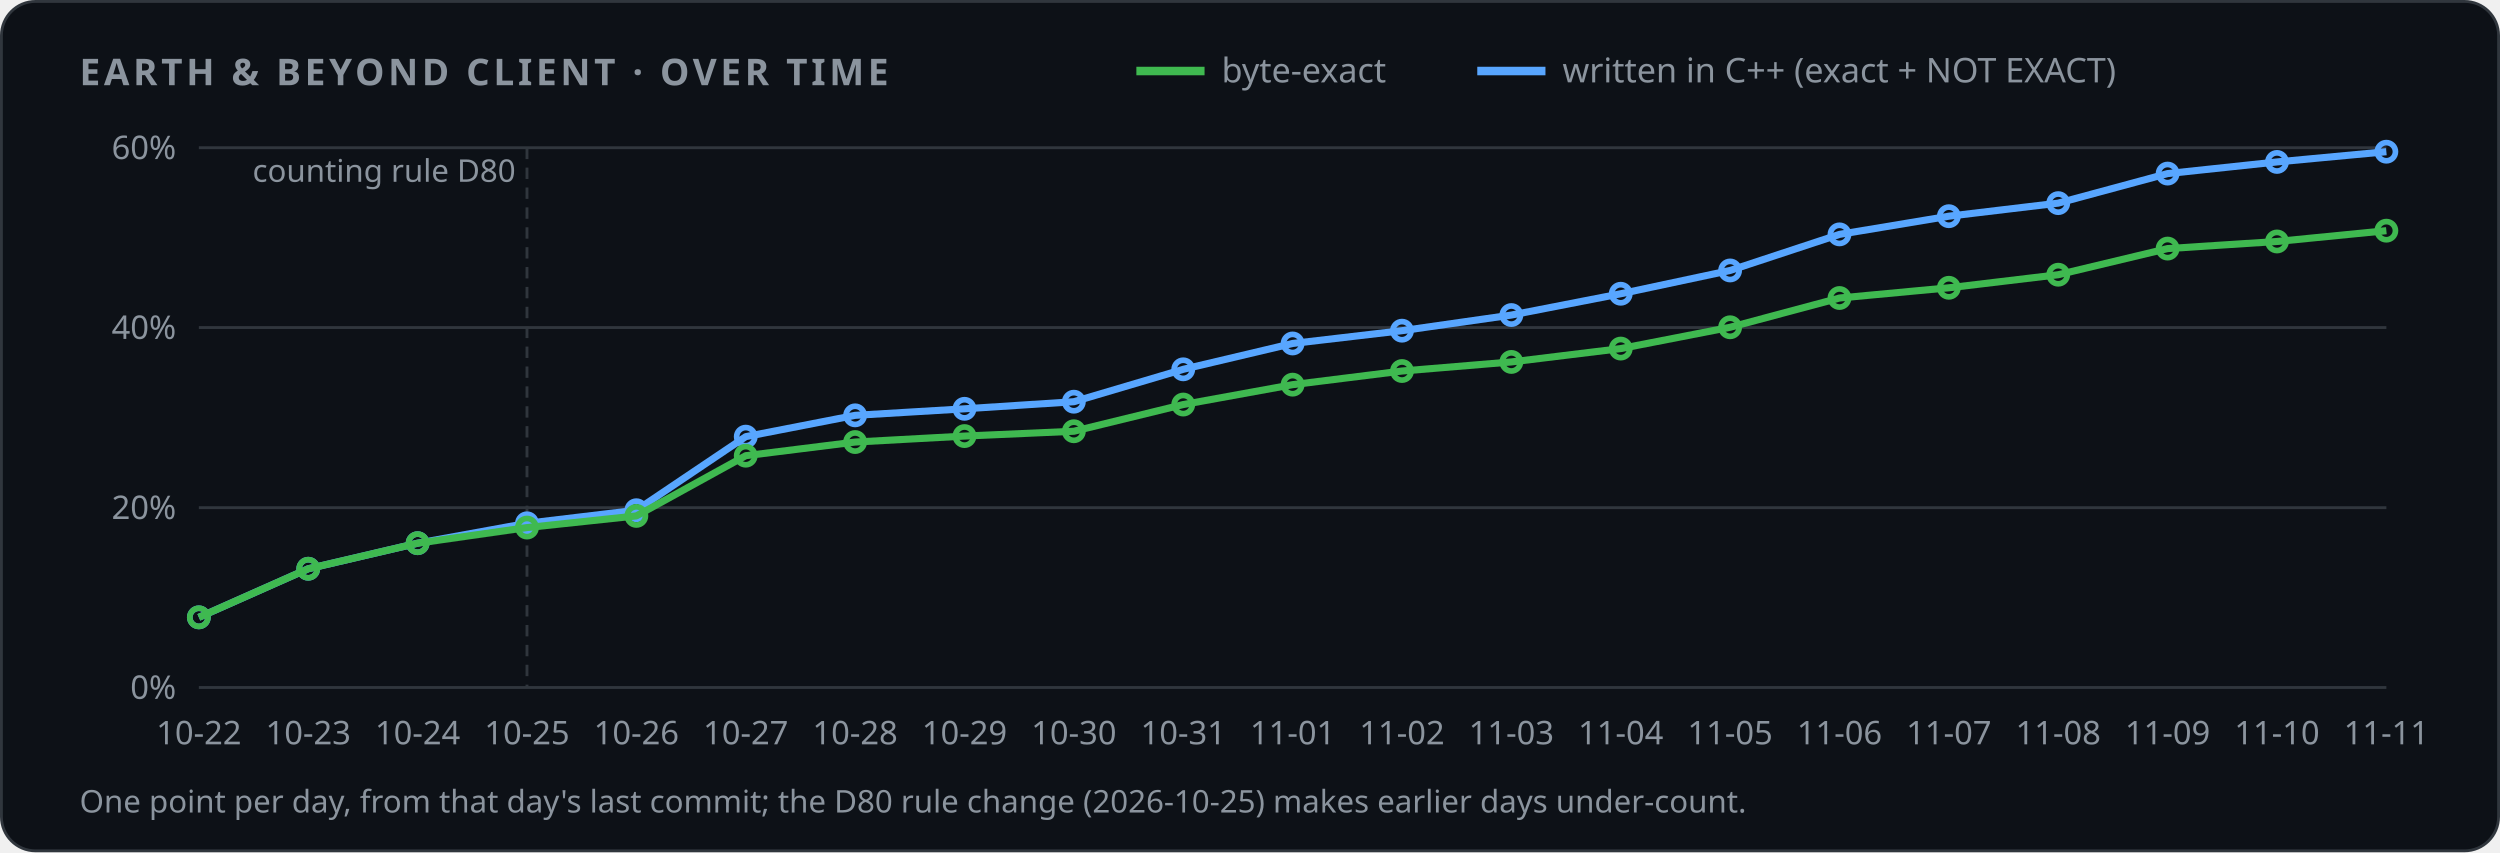
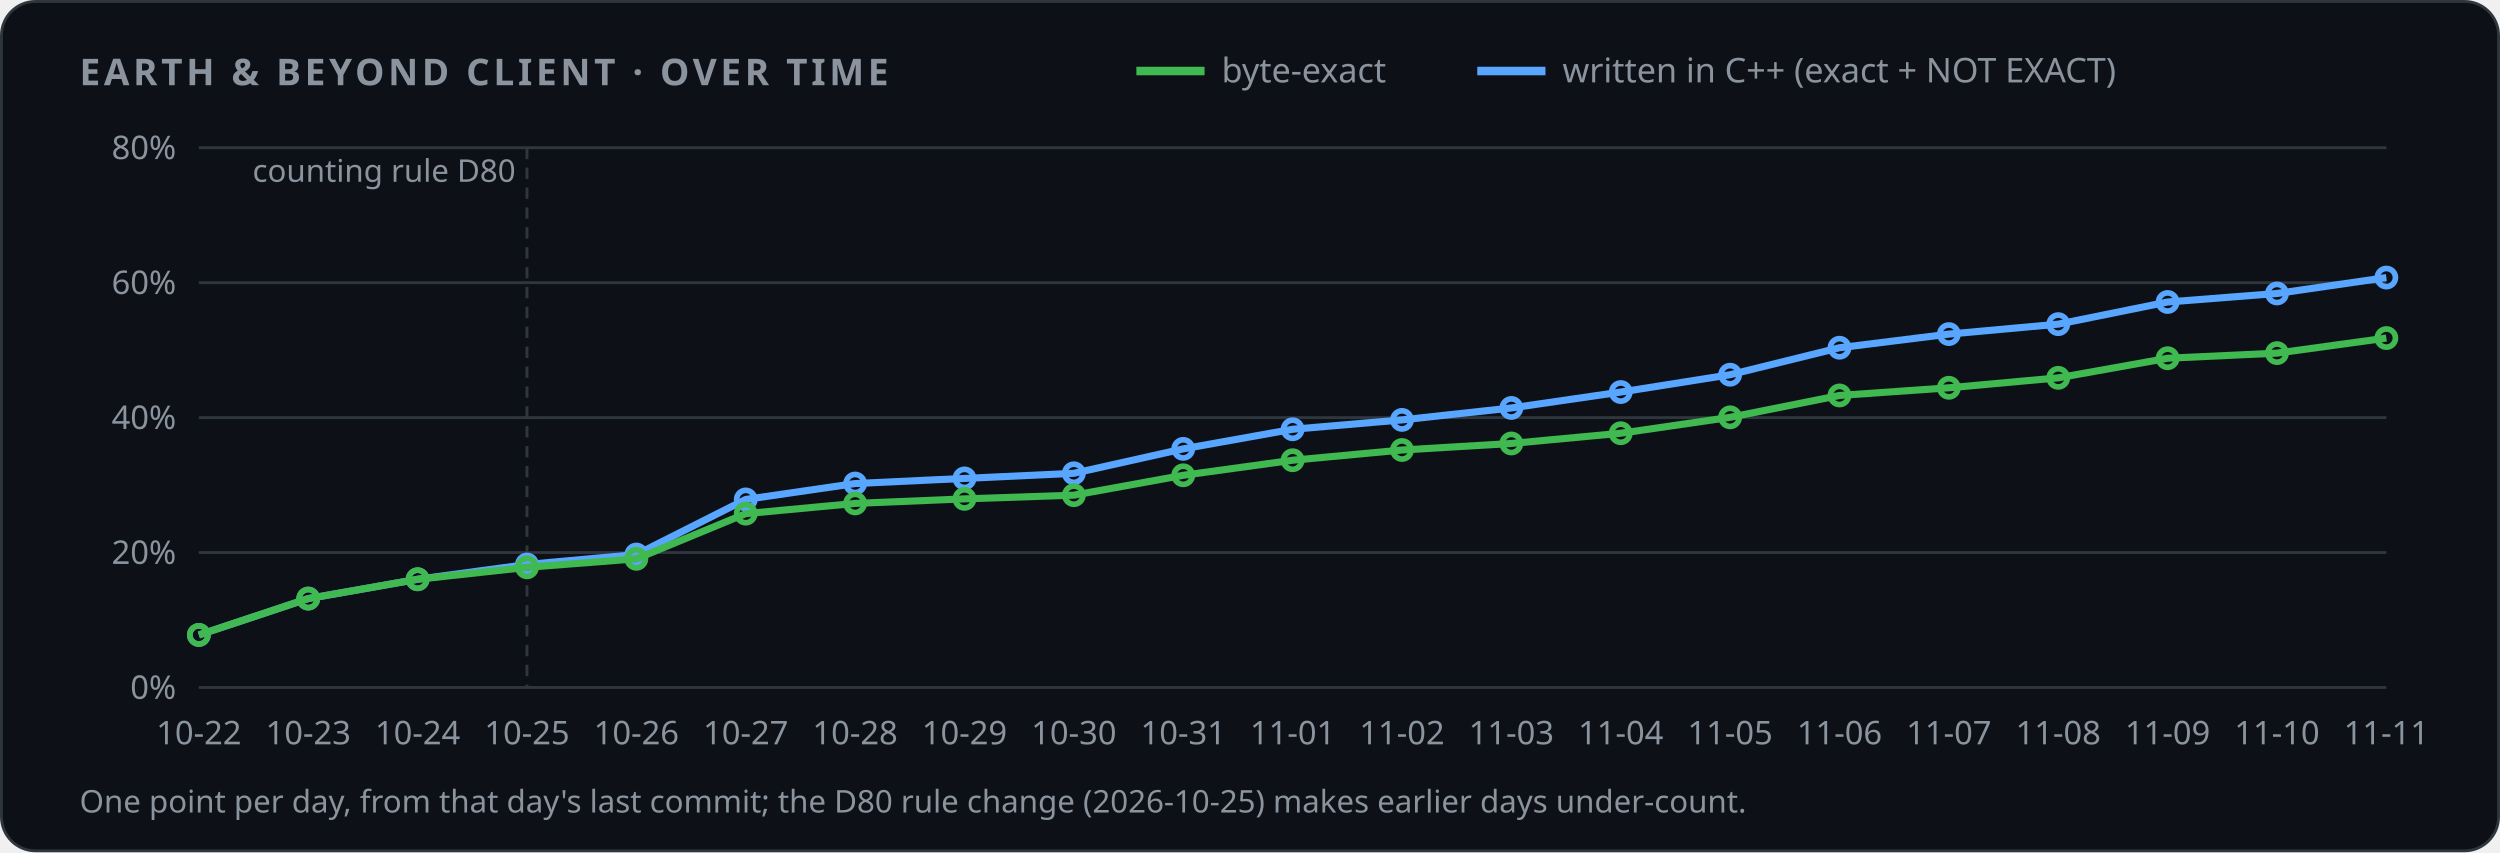
<svg xmlns="http://www.w3.org/2000/svg" width="880" height="300" viewBox="0 0 880 300" role="img" aria-labelledby="title desc">
  <style>
    .card { fill: #0d1117; stroke: #30363d; } .strong { fill: #f0f6fc; } .muted { fill: #8b949e; }
    .grid { stroke: #30363d; } .up { fill: #3fb950; } .down { fill: #f85149; }
    .s-exact { fill: #3fb950; } .s-notexact { fill: #d29922; } .s-stub { fill: #a371f7; }
    .s-third { fill: #238636; } .s-linker { fill: #1b4d2b; } .s-unattr { fill: #30363d; }
    .l-exact { stroke: #3fb950; } .l-written { stroke: #58a6ff; }
    @media (prefers-color-scheme: light) {
      .card { fill: #ffffff; stroke: #d0d7de; } .strong { fill: #1f2328; } .muted { fill: #59636e; }
      .grid { stroke: #d0d7de; } .up { fill: #1a7f37; } .down { fill: #cf222e; }
      .s-exact { fill: #1a7f37; } .s-third { fill: #4ac26b; } .s-linker { fill: #aceebb; } .s-unattr { fill: #d0d7de; }
      .l-exact { stroke: #1a7f37; } .l-written { stroke: #0969da; }
    }
  </style>
  <rect class="card" x="0.5" y="0.5" width="879" height="299" rx="12" />
  <g font-family="-apple-system,BlinkMacSystemFont,'Segoe UI','Noto Sans',Helvetica,Arial,sans-serif">
    <text x="28" y="30" class="muted" font-size="13" font-weight="600" letter-spacing="1.3">EARTH &amp; BEYOND CLIENT · OVER TIME</text>
    <line x1="400" x2="424" y1="25" y2="25" class="l-exact" stroke-width="3" />
    <text x="430" y="29" class="muted" font-size="12">byte-exact</text>
    <line x1="520" x2="544" y1="25" y2="25" class="l-written" stroke-width="3" />
    <text x="550" y="29" class="muted" font-size="12">written in C++ (exact + NOT EXACT)</text>
    <line x1="70" x2="840" y1="242.0" y2="242.0" class="grid" />
    <text x="62" y="246.0" class="muted" font-size="11.5" text-anchor="end">0%</text>
-     <line x1="70" x2="840" y1="178.7" y2="178.7" class="grid" />
-     <text x="62" y="182.7" class="muted" font-size="11.5" text-anchor="end">20%</text>
-     <line x1="70" x2="840" y1="115.3" y2="115.3" class="grid" />
-     <text x="62" y="119.3" class="muted" font-size="11.5" text-anchor="end">40%</text>
+     <line x1="70" x2="840" y1="194.5" y2="194.5" class="grid" />
+     <text x="62" y="198.5" class="muted" font-size="11.5" text-anchor="end">20%</text>
+     <line x1="70" x2="840" y1="147.0" y2="147.0" class="grid" />
+     <text x="62" y="151.0" class="muted" font-size="11.5" text-anchor="end">40%</text>
+     <line x1="70" x2="840" y1="99.5" y2="99.5" class="grid" />
+     <text x="62" y="103.5" class="muted" font-size="11.5" text-anchor="end">60%</text>
    <line x1="70" x2="840" y1="52.0" y2="52.0" class="grid" />
-     <text x="62" y="56.0" class="muted" font-size="11.5" text-anchor="end">60%</text>
+     <text x="62" y="56.0" class="muted" font-size="11.5" text-anchor="end">80%</text>
    <text x="70.0" y="262" class="muted" font-size="11.5" text-anchor="middle">10-22</text>
    <text x="108.5" y="262" class="muted" font-size="11.5" text-anchor="middle">10-23</text>
    <text x="147.0" y="262" class="muted" font-size="11.5" text-anchor="middle">10-24</text>
    <text x="185.5" y="262" class="muted" font-size="11.5" text-anchor="middle">10-25</text>
    <text x="224.0" y="262" class="muted" font-size="11.5" text-anchor="middle">10-26</text>
    <text x="262.5" y="262" class="muted" font-size="11.5" text-anchor="middle">10-27</text>
    <text x="301.0" y="262" class="muted" font-size="11.5" text-anchor="middle">10-28</text>
    <text x="339.5" y="262" class="muted" font-size="11.5" text-anchor="middle">10-29</text>
    <text x="378.0" y="262" class="muted" font-size="11.5" text-anchor="middle">10-30</text>
    <text x="416.5" y="262" class="muted" font-size="11.5" text-anchor="middle">10-31</text>
    <text x="455.0" y="262" class="muted" font-size="11.5" text-anchor="middle">11-01</text>
    <text x="493.5" y="262" class="muted" font-size="11.5" text-anchor="middle">11-02</text>
    <text x="532.0" y="262" class="muted" font-size="11.5" text-anchor="middle">11-03</text>
    <text x="570.5" y="262" class="muted" font-size="11.5" text-anchor="middle">11-04</text>
    <text x="609.0" y="262" class="muted" font-size="11.5" text-anchor="middle">11-05</text>
    <text x="647.5" y="262" class="muted" font-size="11.5" text-anchor="middle">11-06</text>
    <text x="686.0" y="262" class="muted" font-size="11.5" text-anchor="middle">11-07</text>
    <text x="724.5" y="262" class="muted" font-size="11.5" text-anchor="middle">11-08</text>
    <text x="763.0" y="262" class="muted" font-size="11.5" text-anchor="middle">11-09</text>
    <text x="801.5" y="262" class="muted" font-size="11.5" text-anchor="middle">11-10</text>
    <text x="840.0" y="262" class="muted" font-size="11.5" text-anchor="middle">11-11</text>
    <line x1="185.5" x2="185.5" y1="52" y2="242" class="grid" stroke-dasharray="4 3" />
    <text x="181.5" y="64" class="muted" font-size="11" text-anchor="end">counting rule D80</text>
-     <polyline points="70.0,217.3 108.5,200.2 147.0,191.2 185.5,184.2 224.0,179.6 262.5,153.7 301.0,146.2 339.5,143.9 378.0,141.4 416.5,130.0 455.0,120.9 493.5,116.4 532.0,110.9 570.5,103.4 609.0,95.2 647.5,82.5 686.0,76.1 724.5,71.5 763.0,61.1 801.5,57.0 840.0,53.4" fill="none" class="l-written" stroke-width="2.5" stroke-linejoin="round" />
-     <circle cx="70.0" cy="217.3" r="3.2" class="l-written" fill="none" stroke-width="2" />
-     <circle cx="108.5" cy="200.2" r="3.2" class="l-written" fill="none" stroke-width="2" />
-     <circle cx="147.0" cy="191.2" r="3.2" class="l-written" fill="none" stroke-width="2" />
-     <circle cx="185.5" cy="184.2" r="3.2" class="l-written" fill="none" stroke-width="2" />
-     <circle cx="224.0" cy="179.6" r="3.2" class="l-written" fill="none" stroke-width="2" />
-     <circle cx="262.5" cy="153.7" r="3.2" class="l-written" fill="none" stroke-width="2" />
-     <circle cx="301.0" cy="146.2" r="3.2" class="l-written" fill="none" stroke-width="2" />
-     <circle cx="339.5" cy="143.9" r="3.2" class="l-written" fill="none" stroke-width="2" />
-     <circle cx="378.0" cy="141.4" r="3.2" class="l-written" fill="none" stroke-width="2" />
-     <circle cx="416.5" cy="130.0" r="3.2" class="l-written" fill="none" stroke-width="2" />
-     <circle cx="455.0" cy="120.9" r="3.2" class="l-written" fill="none" stroke-width="2" />
-     <circle cx="493.5" cy="116.4" r="3.2" class="l-written" fill="none" stroke-width="2" />
-     <circle cx="532.0" cy="110.9" r="3.2" class="l-written" fill="none" stroke-width="2" />
-     <circle cx="570.5" cy="103.4" r="3.2" class="l-written" fill="none" stroke-width="2" />
-     <circle cx="609.0" cy="95.2" r="3.2" class="l-written" fill="none" stroke-width="2" />
-     <circle cx="647.5" cy="82.5" r="3.2" class="l-written" fill="none" stroke-width="2" />
-     <circle cx="686.0" cy="76.1" r="3.2" class="l-written" fill="none" stroke-width="2" />
-     <circle cx="724.5" cy="71.5" r="3.2" class="l-written" fill="none" stroke-width="2" />
-     <circle cx="763.0" cy="61.1" r="3.2" class="l-written" fill="none" stroke-width="2" />
-     <circle cx="801.5" cy="57.0" r="3.2" class="l-written" fill="none" stroke-width="2" />
-     <circle cx="840.0" cy="53.4" r="3.2" class="l-written" fill="none" stroke-width="2" />
-     <polyline points="70.0,217.3 108.5,200.2 147.0,191.2 185.5,185.7 224.0,181.6 262.5,160.4 301.0,155.6 339.5,153.5 378.0,151.8 416.5,142.4 455.0,135.4 493.5,130.6 532.0,127.4 570.5,122.7 609.0,115.2 647.5,104.9 686.0,101.3 724.5,96.7 763.0,87.5 801.5,85.0 840.0,81.2" fill="none" class="l-exact" stroke-width="2.5" stroke-linejoin="round" />
-     <circle cx="70.0" cy="217.3" r="3.2" class="l-exact" fill="none" stroke-width="2" />
-     <circle cx="108.5" cy="200.2" r="3.2" class="l-exact" fill="none" stroke-width="2" />
-     <circle cx="147.0" cy="191.2" r="3.2" class="l-exact" fill="none" stroke-width="2" />
-     <circle cx="185.5" cy="185.7" r="3.2" class="l-exact" fill="none" stroke-width="2" />
-     <circle cx="224.0" cy="181.6" r="3.2" class="l-exact" fill="none" stroke-width="2" />
-     <circle cx="262.5" cy="160.4" r="3.2" class="l-exact" fill="none" stroke-width="2" />
-     <circle cx="301.0" cy="155.6" r="3.2" class="l-exact" fill="none" stroke-width="2" />
-     <circle cx="339.5" cy="153.5" r="3.2" class="l-exact" fill="none" stroke-width="2" />
-     <circle cx="378.0" cy="151.8" r="3.2" class="l-exact" fill="none" stroke-width="2" />
-     <circle cx="416.5" cy="142.4" r="3.2" class="l-exact" fill="none" stroke-width="2" />
-     <circle cx="455.0" cy="135.4" r="3.2" class="l-exact" fill="none" stroke-width="2" />
-     <circle cx="493.5" cy="130.6" r="3.2" class="l-exact" fill="none" stroke-width="2" />
-     <circle cx="532.0" cy="127.4" r="3.2" class="l-exact" fill="none" stroke-width="2" />
-     <circle cx="570.5" cy="122.7" r="3.2" class="l-exact" fill="none" stroke-width="2" />
-     <circle cx="609.0" cy="115.2" r="3.2" class="l-exact" fill="none" stroke-width="2" />
-     <circle cx="647.5" cy="104.9" r="3.2" class="l-exact" fill="none" stroke-width="2" />
-     <circle cx="686.0" cy="101.3" r="3.2" class="l-exact" fill="none" stroke-width="2" />
-     <circle cx="724.5" cy="96.7" r="3.2" class="l-exact" fill="none" stroke-width="2" />
-     <circle cx="763.0" cy="87.5" r="3.2" class="l-exact" fill="none" stroke-width="2" />
-     <circle cx="801.5" cy="85.0" r="3.2" class="l-exact" fill="none" stroke-width="2" />
-     <circle cx="840.0" cy="81.2" r="3.2" class="l-exact" fill="none" stroke-width="2" />
+     <polyline points="70.0,223.5 108.5,210.7 147.0,203.9 185.5,198.7 224.0,195.2 262.5,175.8 301.0,170.2 339.5,168.4 378.0,166.6 416.5,158.0 455.0,151.1 493.5,147.8 532.0,143.6 570.5,138.0 609.0,131.9 647.5,122.4 686.0,117.6 724.5,114.1 763.0,106.3 801.5,103.3 840.0,97.7" fill="none" class="l-written" stroke-width="2.5" stroke-linejoin="round" />
+     <circle cx="70.0" cy="223.5" r="3.2" class="l-written" fill="none" stroke-width="2" />
+     <circle cx="108.5" cy="210.7" r="3.2" class="l-written" fill="none" stroke-width="2" />
+     <circle cx="147.0" cy="203.9" r="3.2" class="l-written" fill="none" stroke-width="2" />
+     <circle cx="185.5" cy="198.7" r="3.2" class="l-written" fill="none" stroke-width="2" />
+     <circle cx="224.0" cy="195.2" r="3.2" class="l-written" fill="none" stroke-width="2" />
+     <circle cx="262.5" cy="175.8" r="3.2" class="l-written" fill="none" stroke-width="2" />
+     <circle cx="301.0" cy="170.2" r="3.2" class="l-written" fill="none" stroke-width="2" />
+     <circle cx="339.5" cy="168.4" r="3.2" class="l-written" fill="none" stroke-width="2" />
+     <circle cx="378.0" cy="166.6" r="3.2" class="l-written" fill="none" stroke-width="2" />
+     <circle cx="416.5" cy="158.0" r="3.2" class="l-written" fill="none" stroke-width="2" />
+     <circle cx="455.0" cy="151.1" r="3.2" class="l-written" fill="none" stroke-width="2" />
+     <circle cx="493.5" cy="147.8" r="3.2" class="l-written" fill="none" stroke-width="2" />
+     <circle cx="532.0" cy="143.6" r="3.2" class="l-written" fill="none" stroke-width="2" />
+     <circle cx="570.5" cy="138.0" r="3.2" class="l-written" fill="none" stroke-width="2" />
+     <circle cx="609.0" cy="131.9" r="3.2" class="l-written" fill="none" stroke-width="2" />
+     <circle cx="647.5" cy="122.4" r="3.2" class="l-written" fill="none" stroke-width="2" />
+     <circle cx="686.0" cy="117.6" r="3.2" class="l-written" fill="none" stroke-width="2" />
+     <circle cx="724.5" cy="114.1" r="3.2" class="l-written" fill="none" stroke-width="2" />
+     <circle cx="763.0" cy="106.3" r="3.2" class="l-written" fill="none" stroke-width="2" />
+     <circle cx="801.5" cy="103.3" r="3.2" class="l-written" fill="none" stroke-width="2" />
+     <circle cx="840.0" cy="97.7" r="3.2" class="l-written" fill="none" stroke-width="2" />
+     <polyline points="70.0,223.5 108.5,210.7 147.0,203.9 185.5,199.7 224.0,196.7 262.5,180.8 301.0,177.2 339.5,175.6 378.0,174.3 416.5,167.3 455.0,162.0 493.5,158.4 532.0,156.1 570.5,152.5 609.0,146.9 647.5,139.2 686.0,136.5 724.5,133.0 763.0,126.1 801.5,124.3 840.0,119.0" fill="none" class="l-exact" stroke-width="2.5" stroke-linejoin="round" />
+     <circle cx="70.0" cy="223.5" r="3.2" class="l-exact" fill="none" stroke-width="2" />
+     <circle cx="108.5" cy="210.7" r="3.2" class="l-exact" fill="none" stroke-width="2" />
+     <circle cx="147.0" cy="203.9" r="3.2" class="l-exact" fill="none" stroke-width="2" />
+     <circle cx="185.5" cy="199.7" r="3.2" class="l-exact" fill="none" stroke-width="2" />
+     <circle cx="224.0" cy="196.7" r="3.2" class="l-exact" fill="none" stroke-width="2" />
+     <circle cx="262.5" cy="180.8" r="3.2" class="l-exact" fill="none" stroke-width="2" />
+     <circle cx="301.0" cy="177.2" r="3.2" class="l-exact" fill="none" stroke-width="2" />
+     <circle cx="339.5" cy="175.6" r="3.2" class="l-exact" fill="none" stroke-width="2" />
+     <circle cx="378.0" cy="174.3" r="3.2" class="l-exact" fill="none" stroke-width="2" />
+     <circle cx="416.5" cy="167.3" r="3.2" class="l-exact" fill="none" stroke-width="2" />
+     <circle cx="455.0" cy="162.0" r="3.2" class="l-exact" fill="none" stroke-width="2" />
+     <circle cx="493.5" cy="158.4" r="3.2" class="l-exact" fill="none" stroke-width="2" />
+     <circle cx="532.0" cy="156.1" r="3.2" class="l-exact" fill="none" stroke-width="2" />
+     <circle cx="570.5" cy="152.5" r="3.2" class="l-exact" fill="none" stroke-width="2" />
+     <circle cx="609.0" cy="146.9" r="3.2" class="l-exact" fill="none" stroke-width="2" />
+     <circle cx="647.5" cy="139.2" r="3.2" class="l-exact" fill="none" stroke-width="2" />
+     <circle cx="686.0" cy="136.5" r="3.2" class="l-exact" fill="none" stroke-width="2" />
+     <circle cx="724.5" cy="133.0" r="3.2" class="l-exact" fill="none" stroke-width="2" />
+     <circle cx="763.0" cy="126.1" r="3.2" class="l-exact" fill="none" stroke-width="2" />
+     <circle cx="801.5" cy="124.3" r="3.2" class="l-exact" fill="none" stroke-width="2" />
+     <circle cx="840.0" cy="119.0" r="3.2" class="l-exact" fill="none" stroke-width="2" />
    <text x="28" y="286" class="muted" font-size="11">One point per day, from that day's last commit; the D80 rule change (2026-10-25) makes earlier days under-count.</text>
  </g>
</svg>
